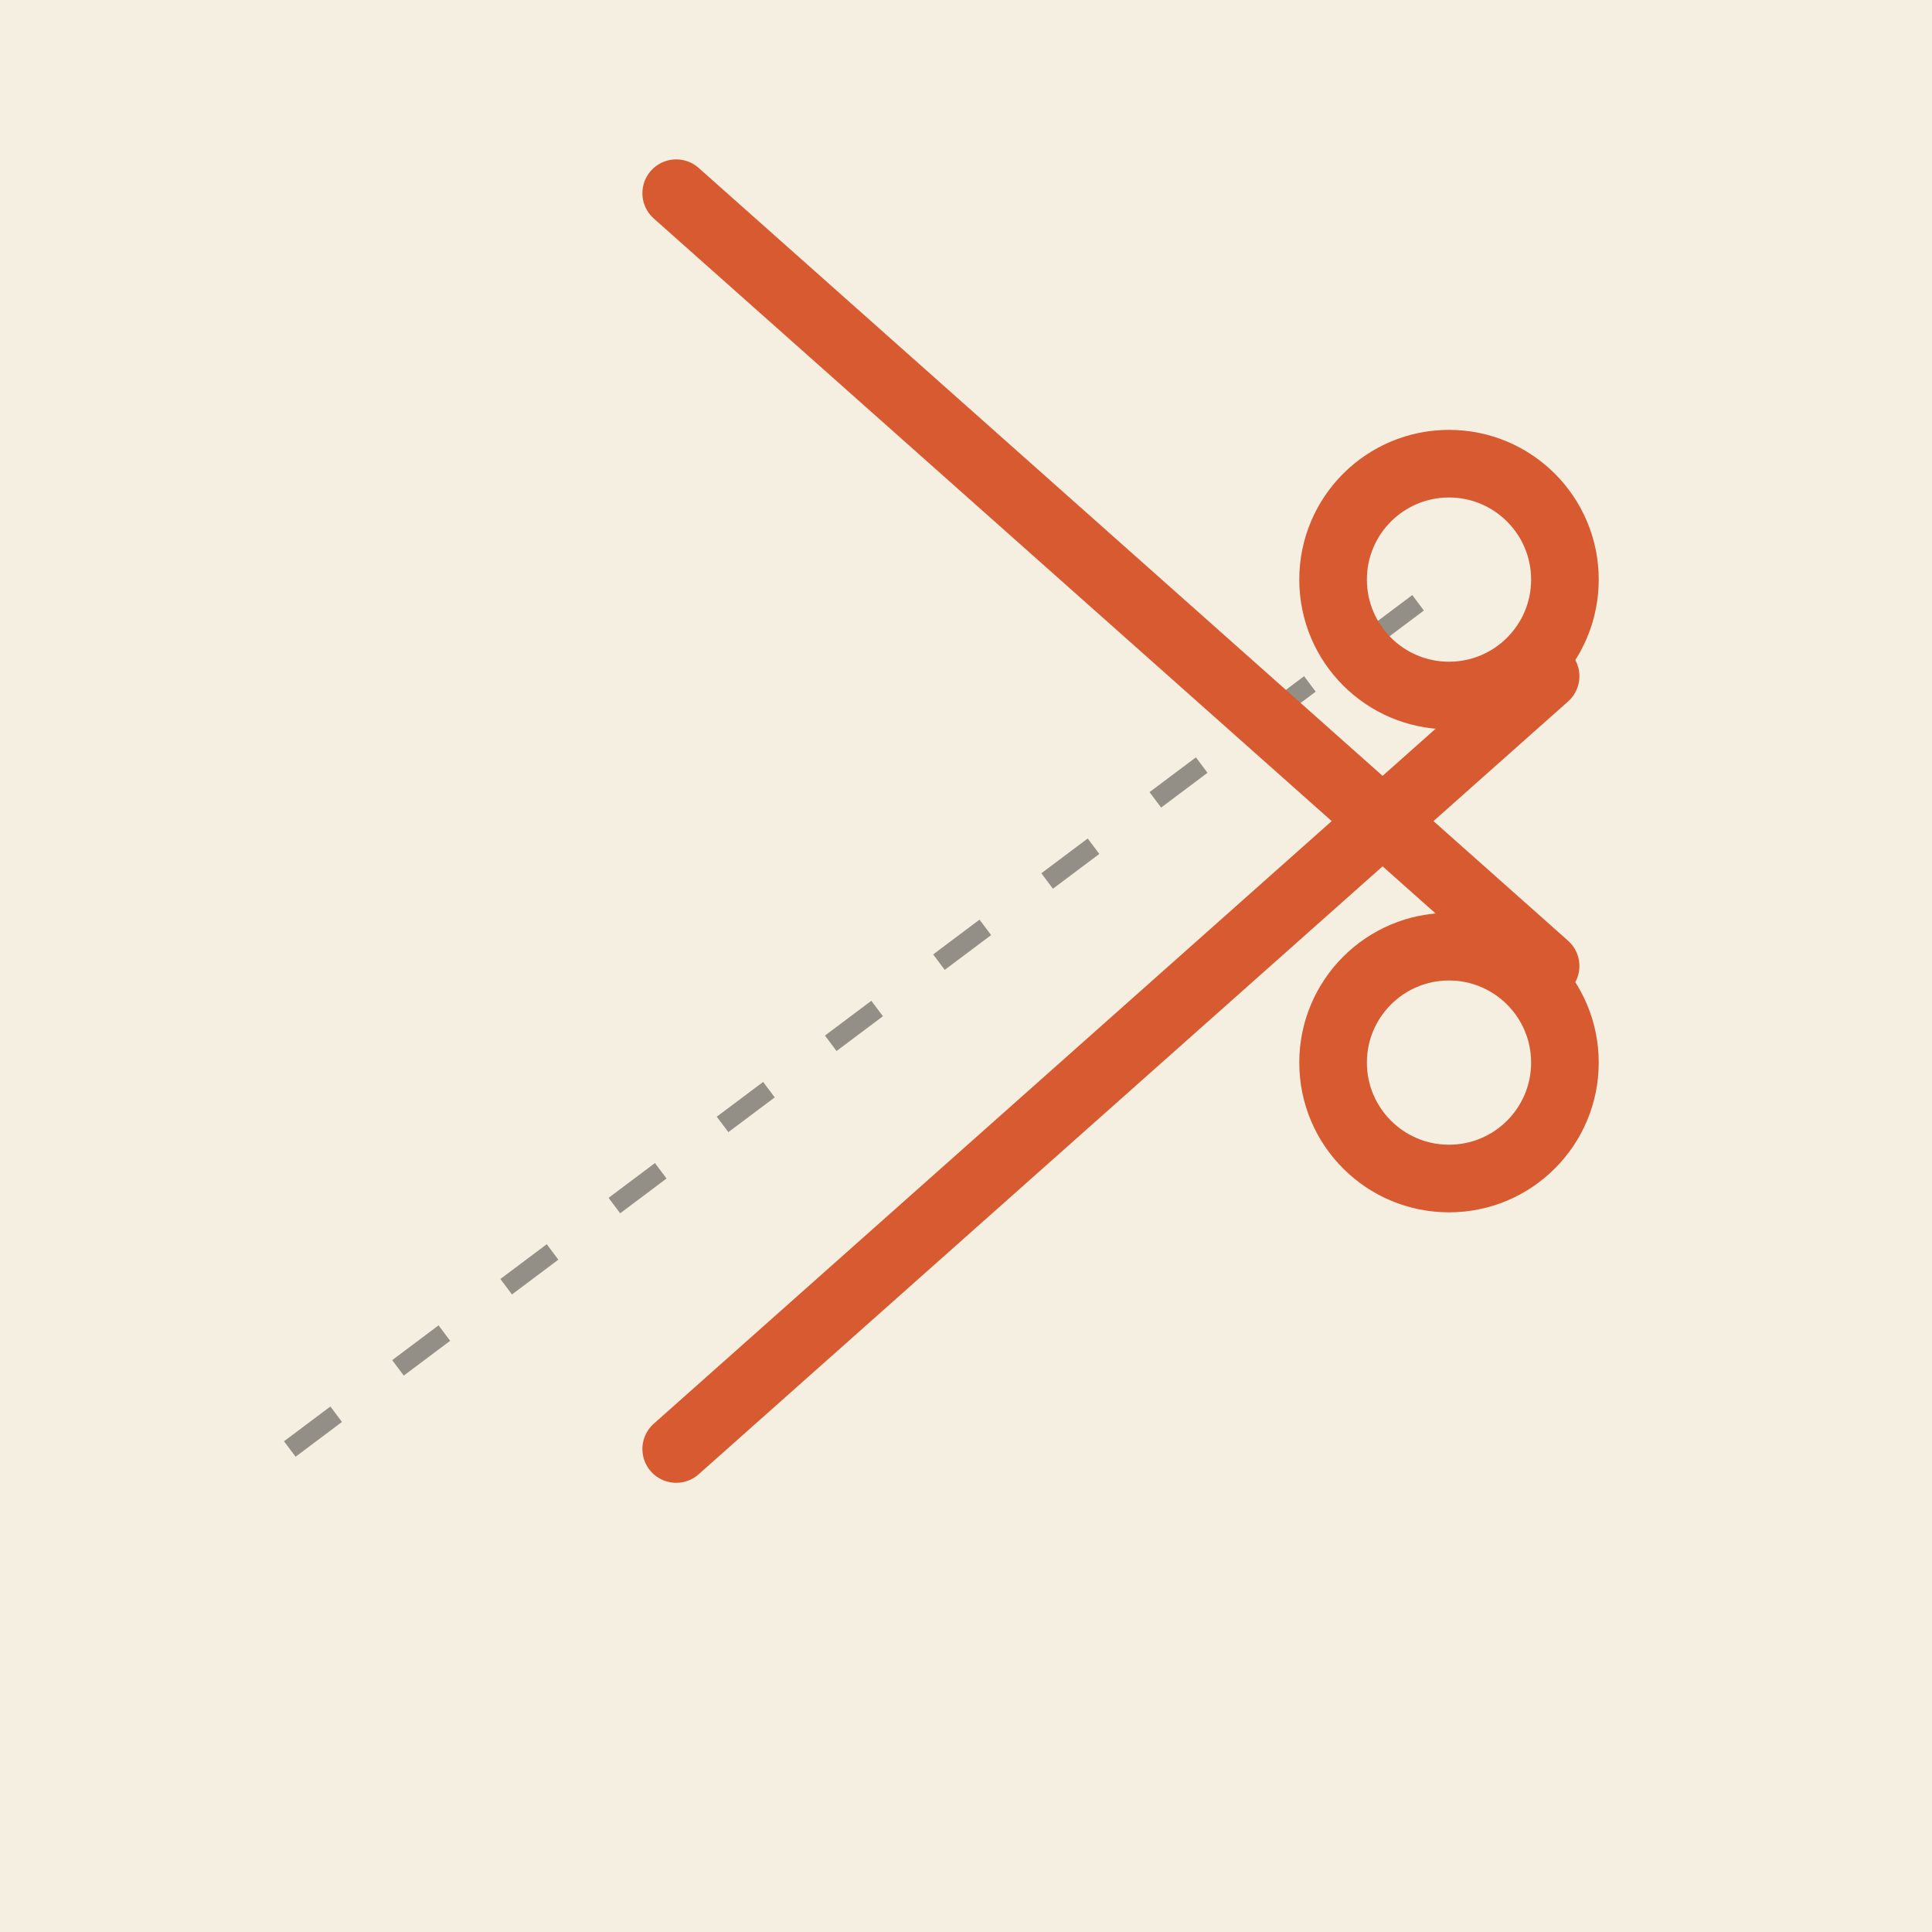
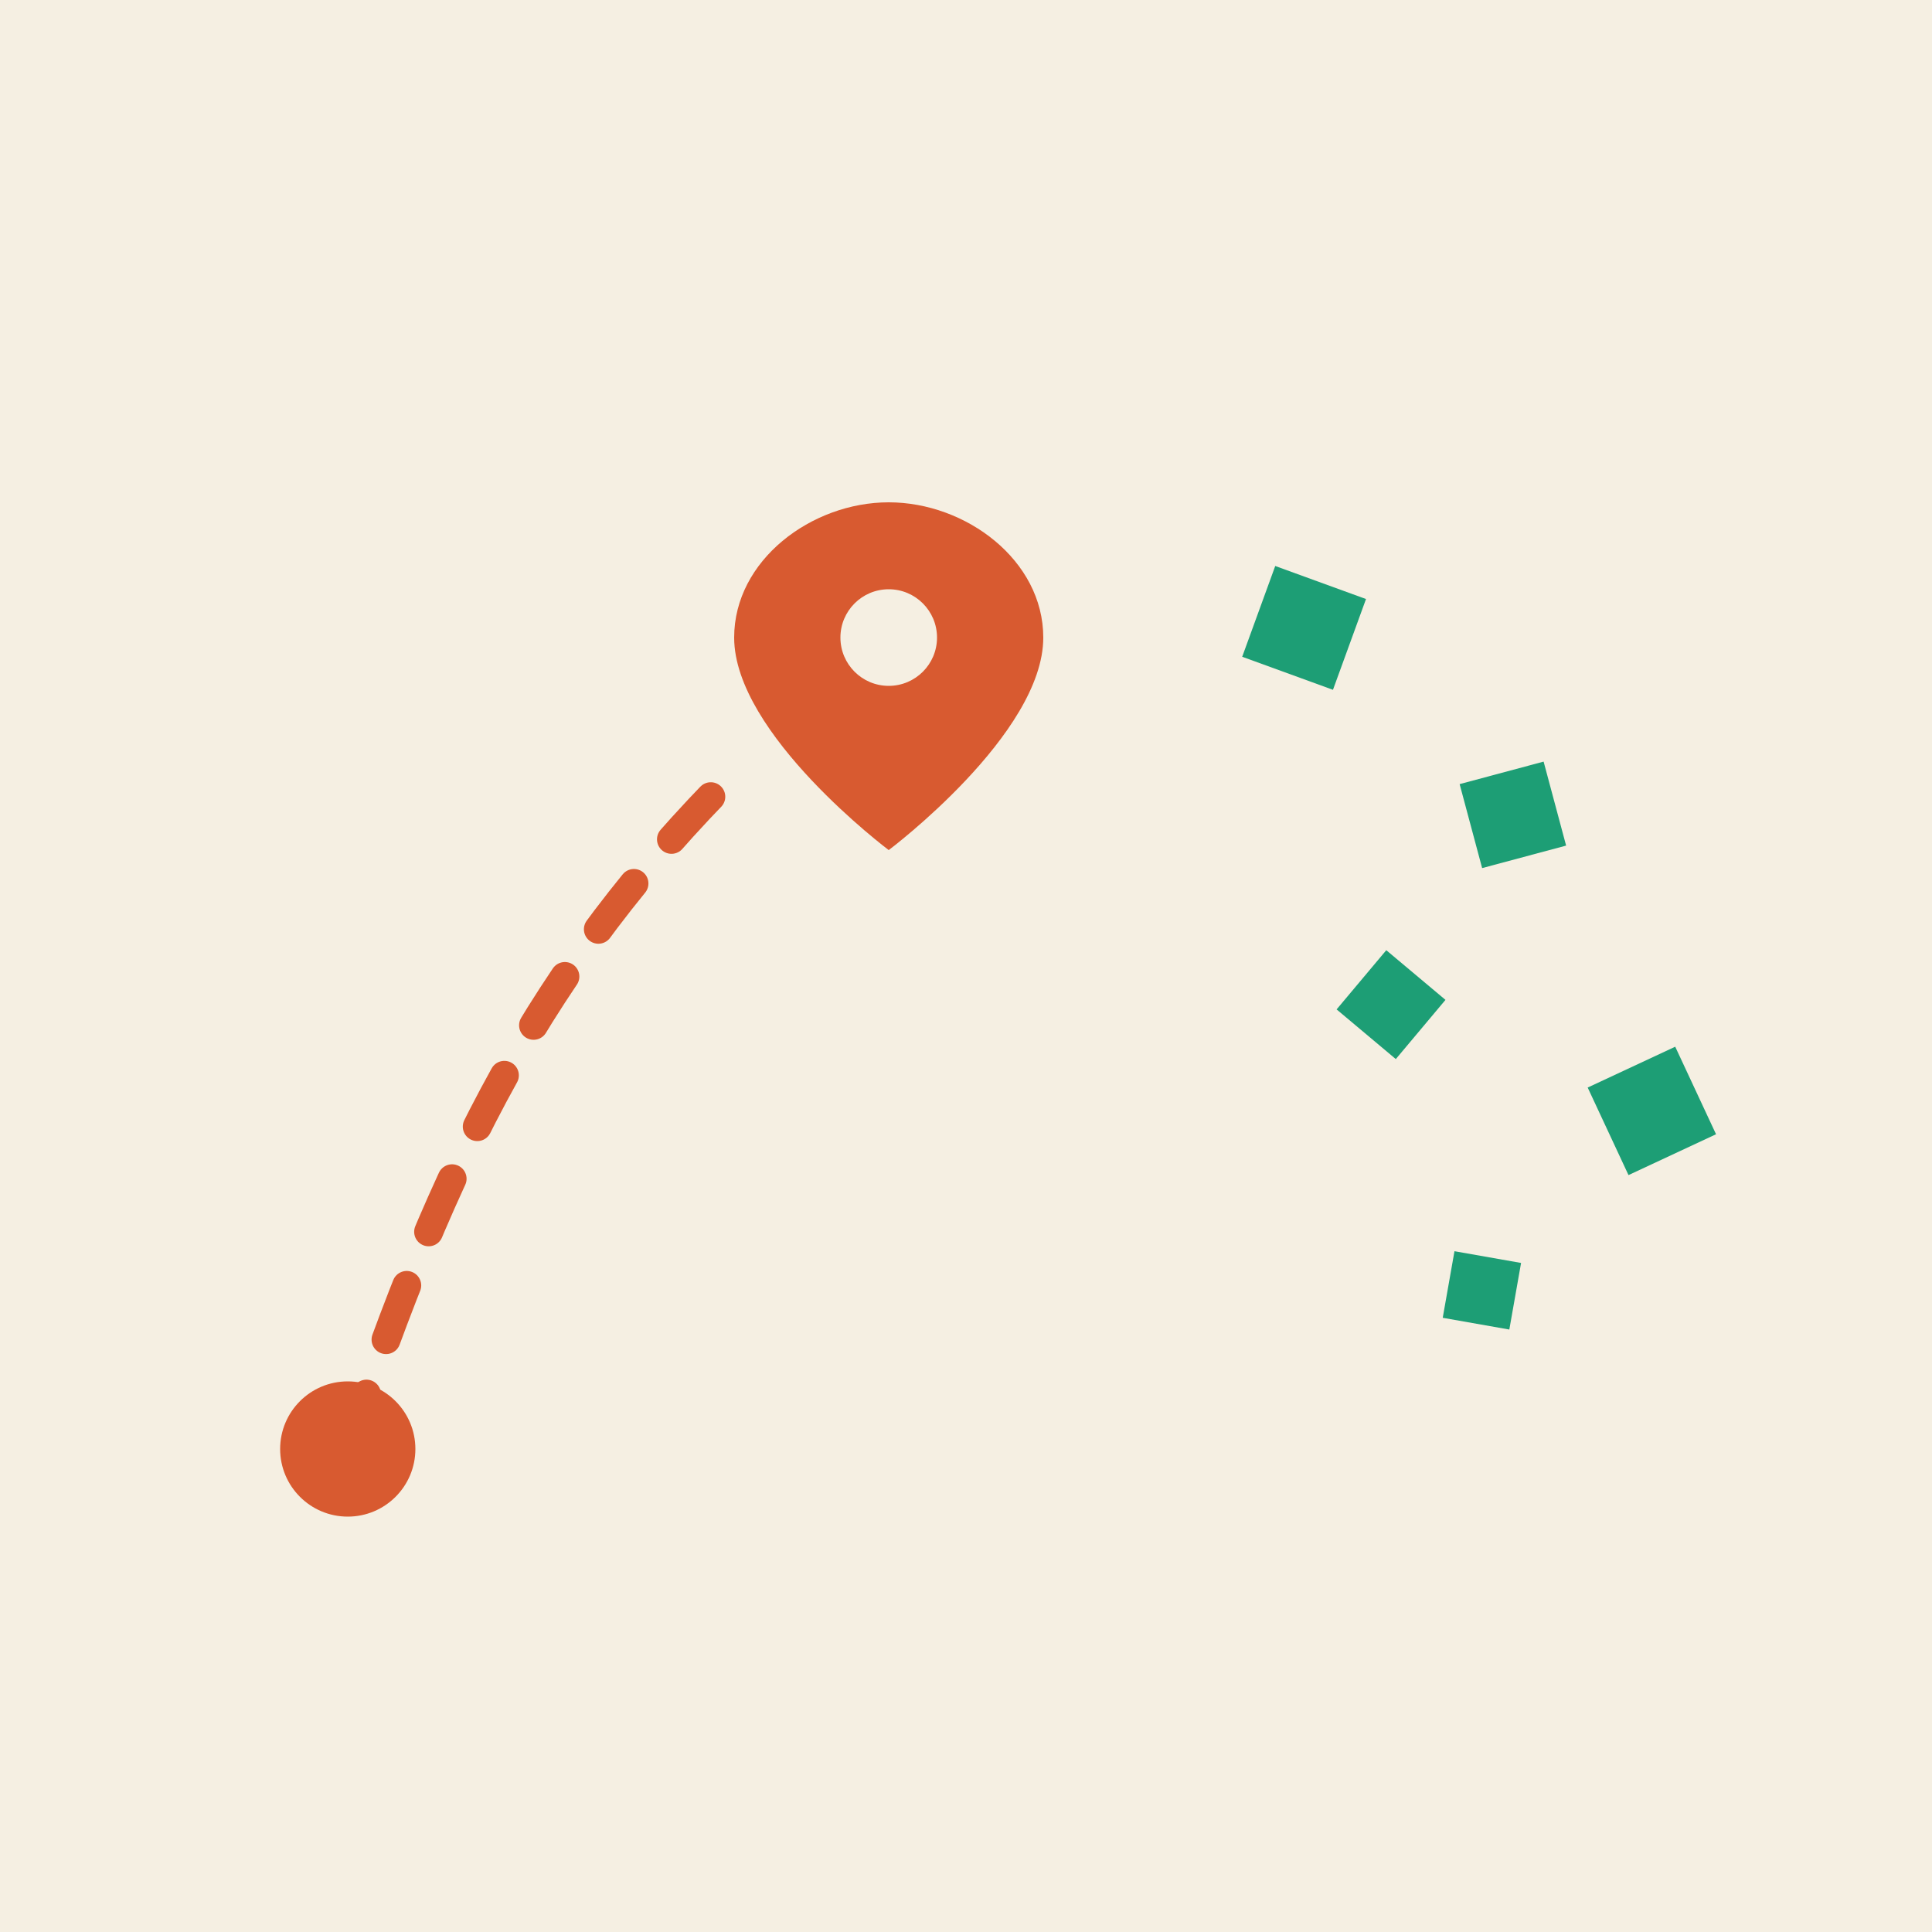
<svg xmlns="http://www.w3.org/2000/svg" viewBox="0 0 200 200">
  <rect width="200" height="200" fill="#f5efe2" />
-   <line x1="30" y1="150" x2="150" y2="60" stroke="#33302a" stroke-width="2" stroke-dasharray="6 8" opacity="0.5" />
-   <g fill="none" stroke="#d85a30" stroke-width="7" stroke-linecap="round">
-     <circle cx="150" cy="60" r="12" />
-     <circle cx="150" cy="110" r="12" />
-     <line x1="160" y1="70" x2="70" y2="150" />
-     <line x1="160" y1="100" x2="70" y2="20" />
+   <path d="M36 150c10-30 20-50 40-70" stroke="#d85a30" stroke-width="3" stroke-dasharray="6 6" fill="none" stroke-linecap="round" />
+   <circle cx="36" cy="150" r="7" fill="#d85a30" />
+   <path d="M76 66c0-8 8-14 16-14s16 6 16 14c0 10-16 22-16 22s-16-12-16-22z" fill="#d85a30" />
+   <circle cx="92" cy="66" r="5" fill="#f5efe2" />
+   <g fill="#1d9e75">
+     <rect x="130" y="60" width="10" height="10" transform="rotate(20 135 65)" />
+     <rect x="152" y="80" width="9" height="9" transform="rotate(-15 156 84)" />
+     <rect x="140" y="100" width="8" height="8" transform="rotate(40 144 104)" />
+     <rect x="166" y="110" width="10" height="10" transform="rotate(-25 171 115)" />
+     <rect x="150" y="130" width="7" height="7" transform="rotate(10 153 133)" />
  </g>
</svg>
